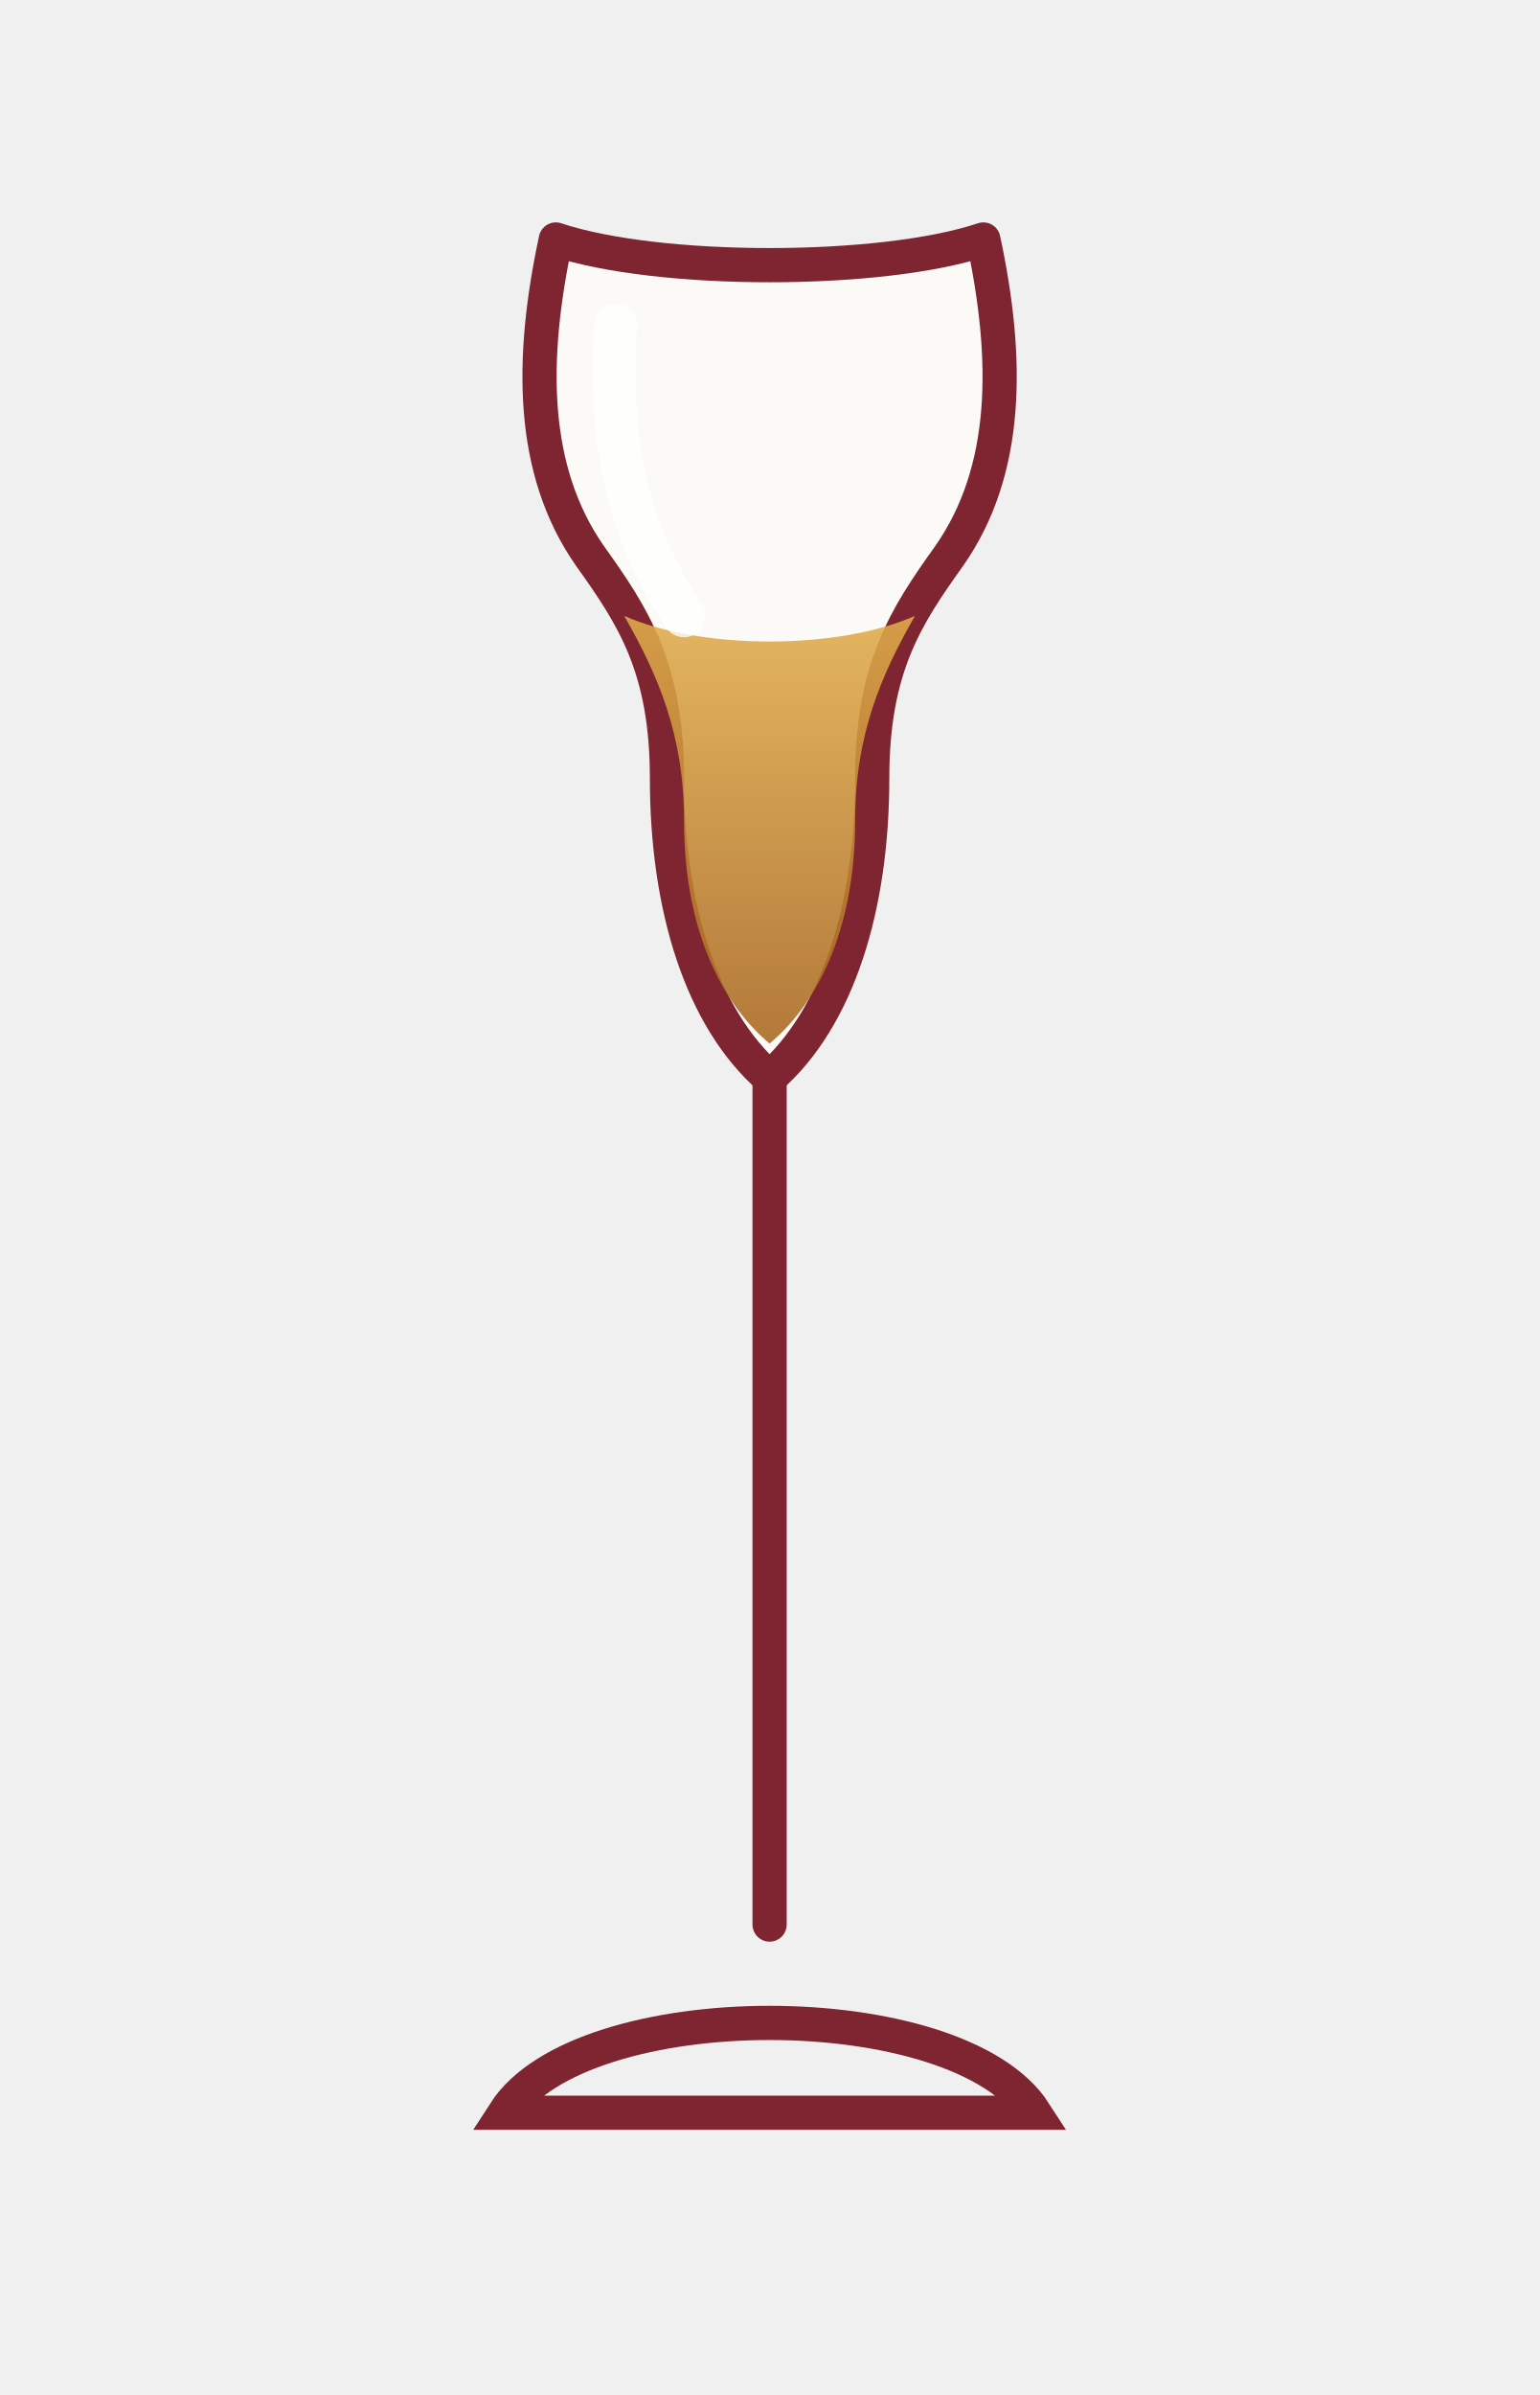
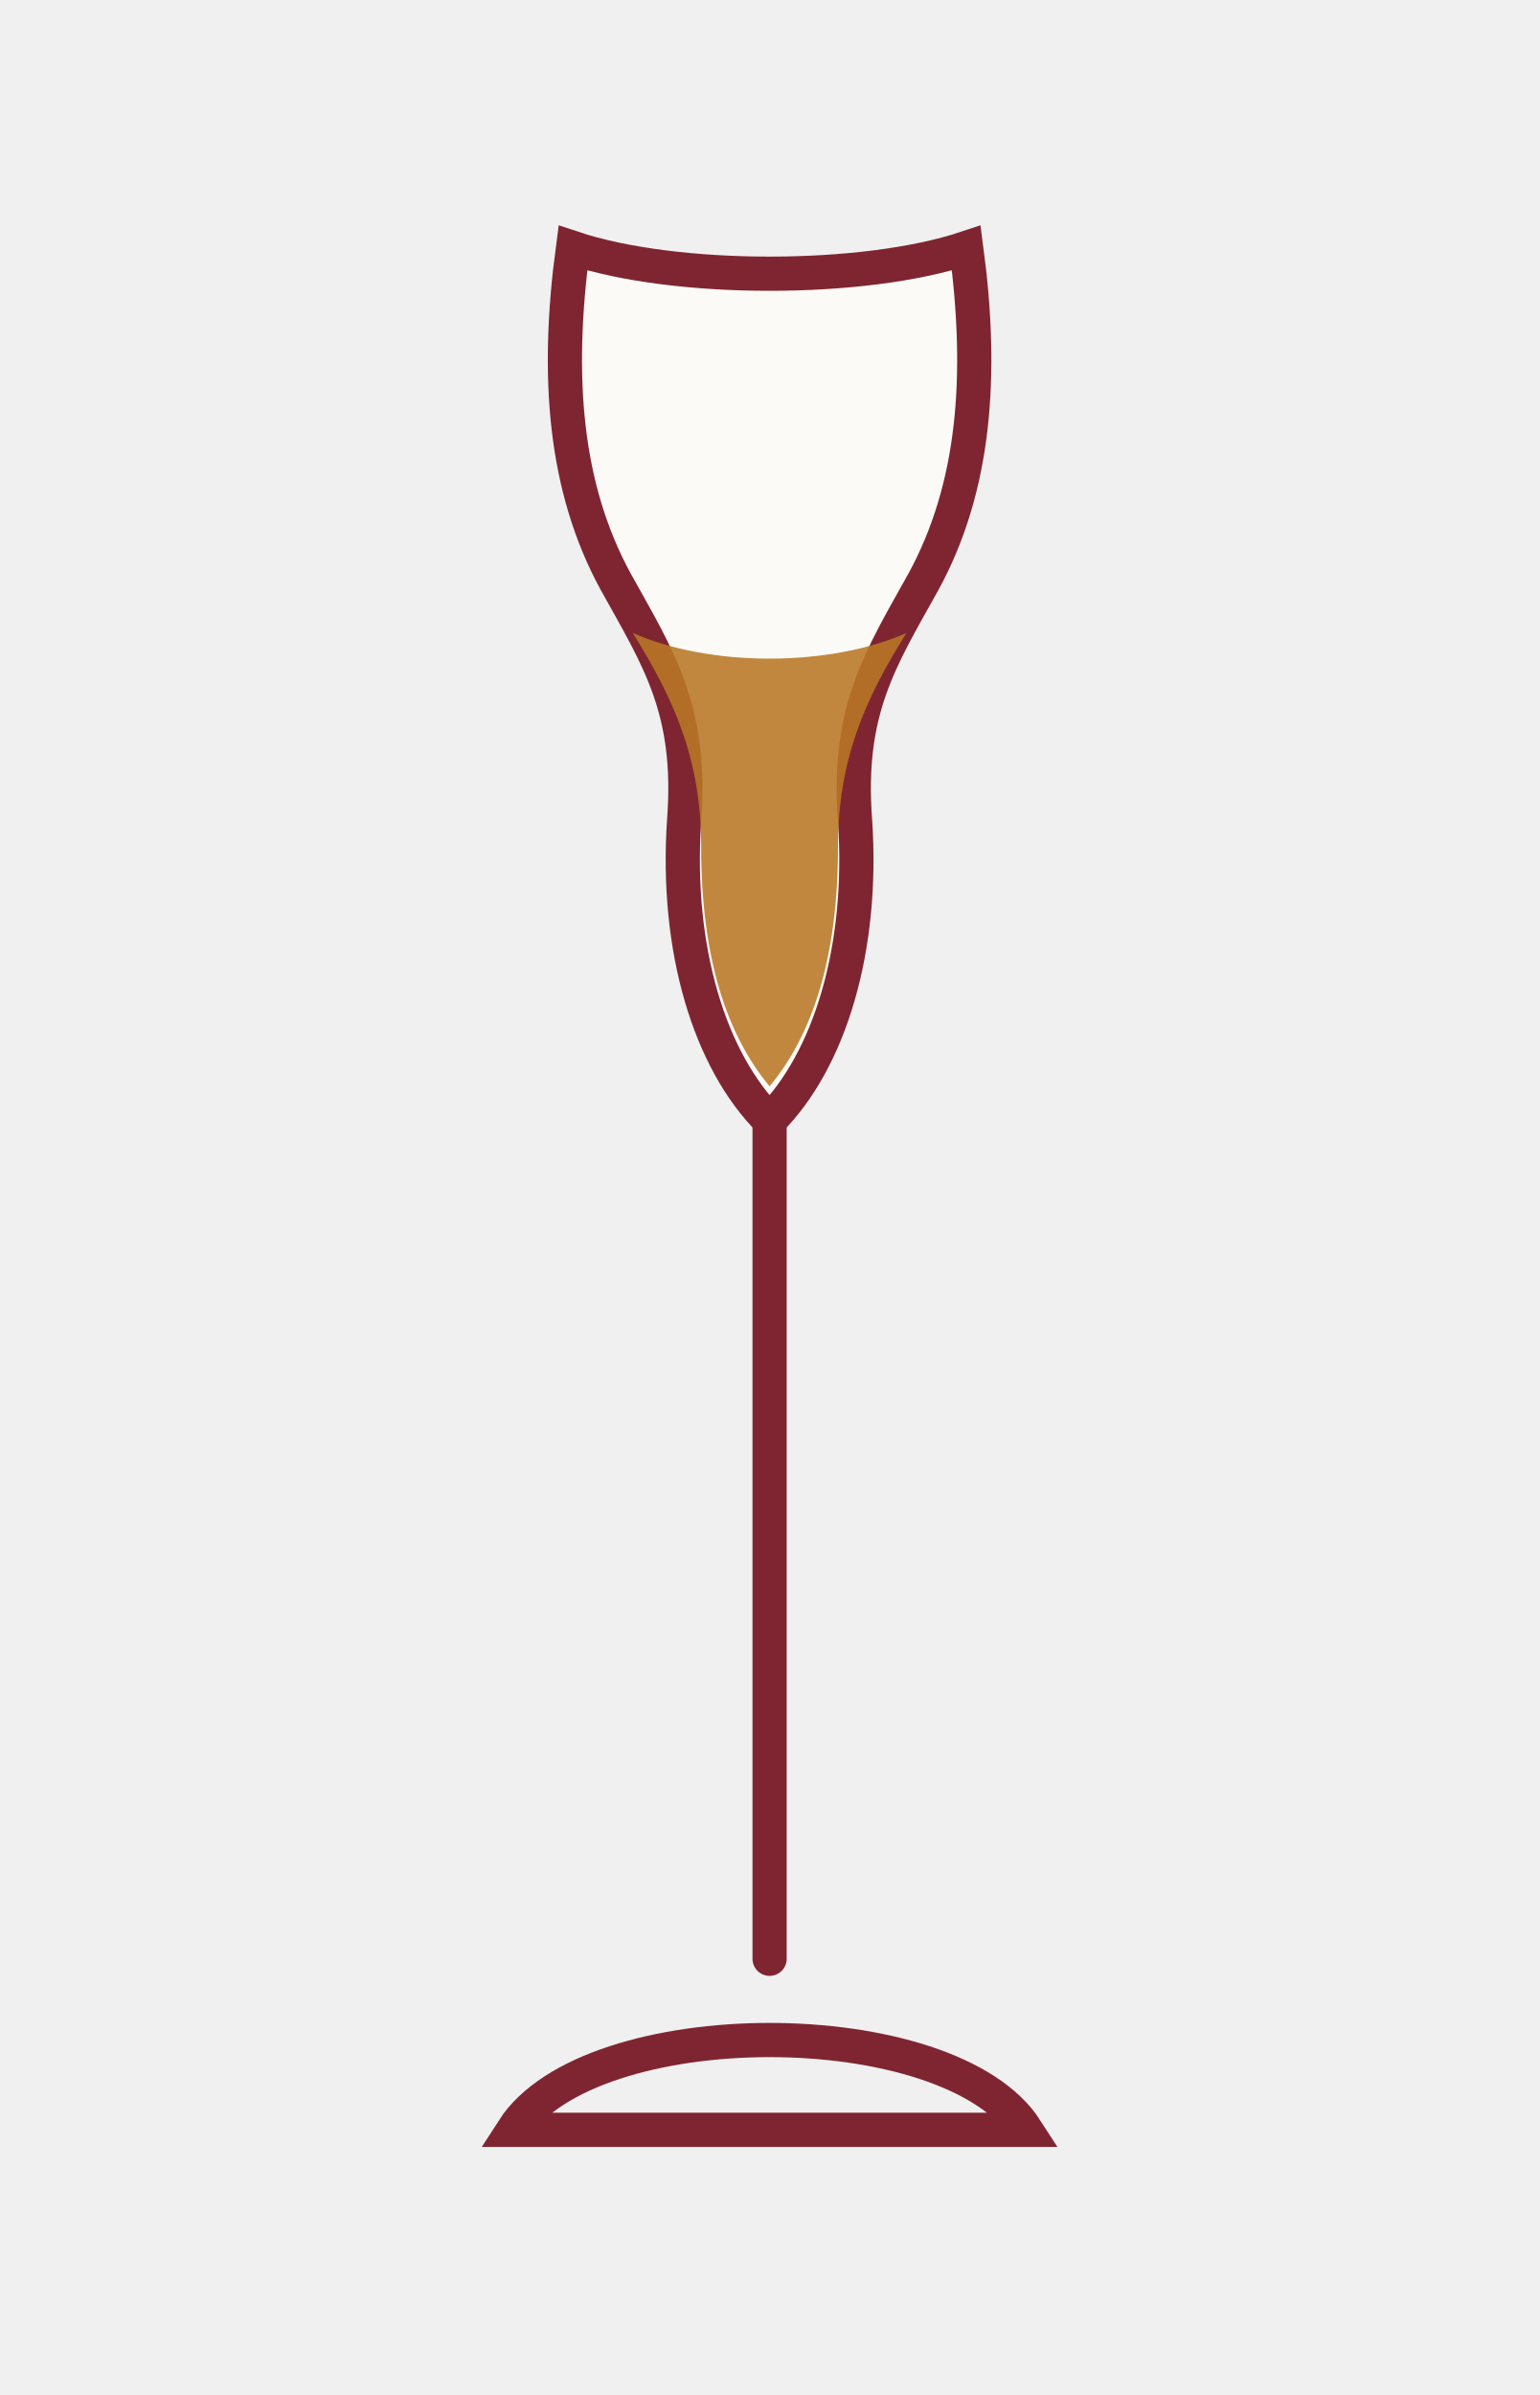
- <svg xmlns="http://www.w3.org/2000/svg" viewBox="0 0 180 280" role="img" aria-labelledby="t d">
-   <defs>
-     <linearGradient id="g" x1="0" y1="0" x2="0" y2="1">
-       <stop offset="0" stop-color="#e0ad4b" />
-       <stop offset="1" stop-color="#a96820" />
-     </linearGradient>
-   </defs>
-   <path d="M65 28 C62 42 62 55 69 65 C74 72 78 78 78 91 C78 106 82 119 90 126 C98 119 102 106 102 91 C102 78 106 72 111 65 C118 55 118 42 115 28 C103 32 77 32 65 28Z" fill="#fffdf8" fill-opacity=".75" stroke="#7f2532" stroke-width="4" stroke-linejoin="round" />
-   <path d="M73 72 C77 79 80 86 80 96 C80 108 84 117 90 122 C96 117 100 108 100 96 C100 86 103 79 107 72 C98 76 82 76 73 72Z" fill="url(#g)" opacity=".88" />
-   <path d="M90 126v99M59 247c9-14 53-14 62 0Z" fill="none" stroke="#7f2532" stroke-width="4" stroke-linecap="round" />
-   <path d="M72 38c-1 15 2 25 8 34" fill="none" stroke="#fff" stroke-width="5" stroke-linecap="round" opacity=".75" />
+ <svg xmlns="http://www.w3.org/2000/svg" viewBox="0 0 180 280">
+   <path d="M67 29c12 4 34 4 46 0 2 15 1 28-5 39-5 9-9 15-8 28 1 15-3 28-10 35-7-7-11-20-10-35 1-13-3-19-8-28-6-11-7-24-5-39Z" fill="#fffdf8" fill-opacity=".75" stroke="#7f2532" stroke-width="4" />
+   <path d="M74 74c5 8 8 15 8 25 0 13 3 22 8 28 5-6 8-15 8-28 0-10 3-17 8-25-9 4-23 4-32 0Z" fill="#b97825" opacity=".88" />
+   <path d="M90 131v98M60 249c9-14 51-14 60 0Z" fill="none" stroke="#7f2532" stroke-width="4" stroke-linecap="round" />
</svg>
